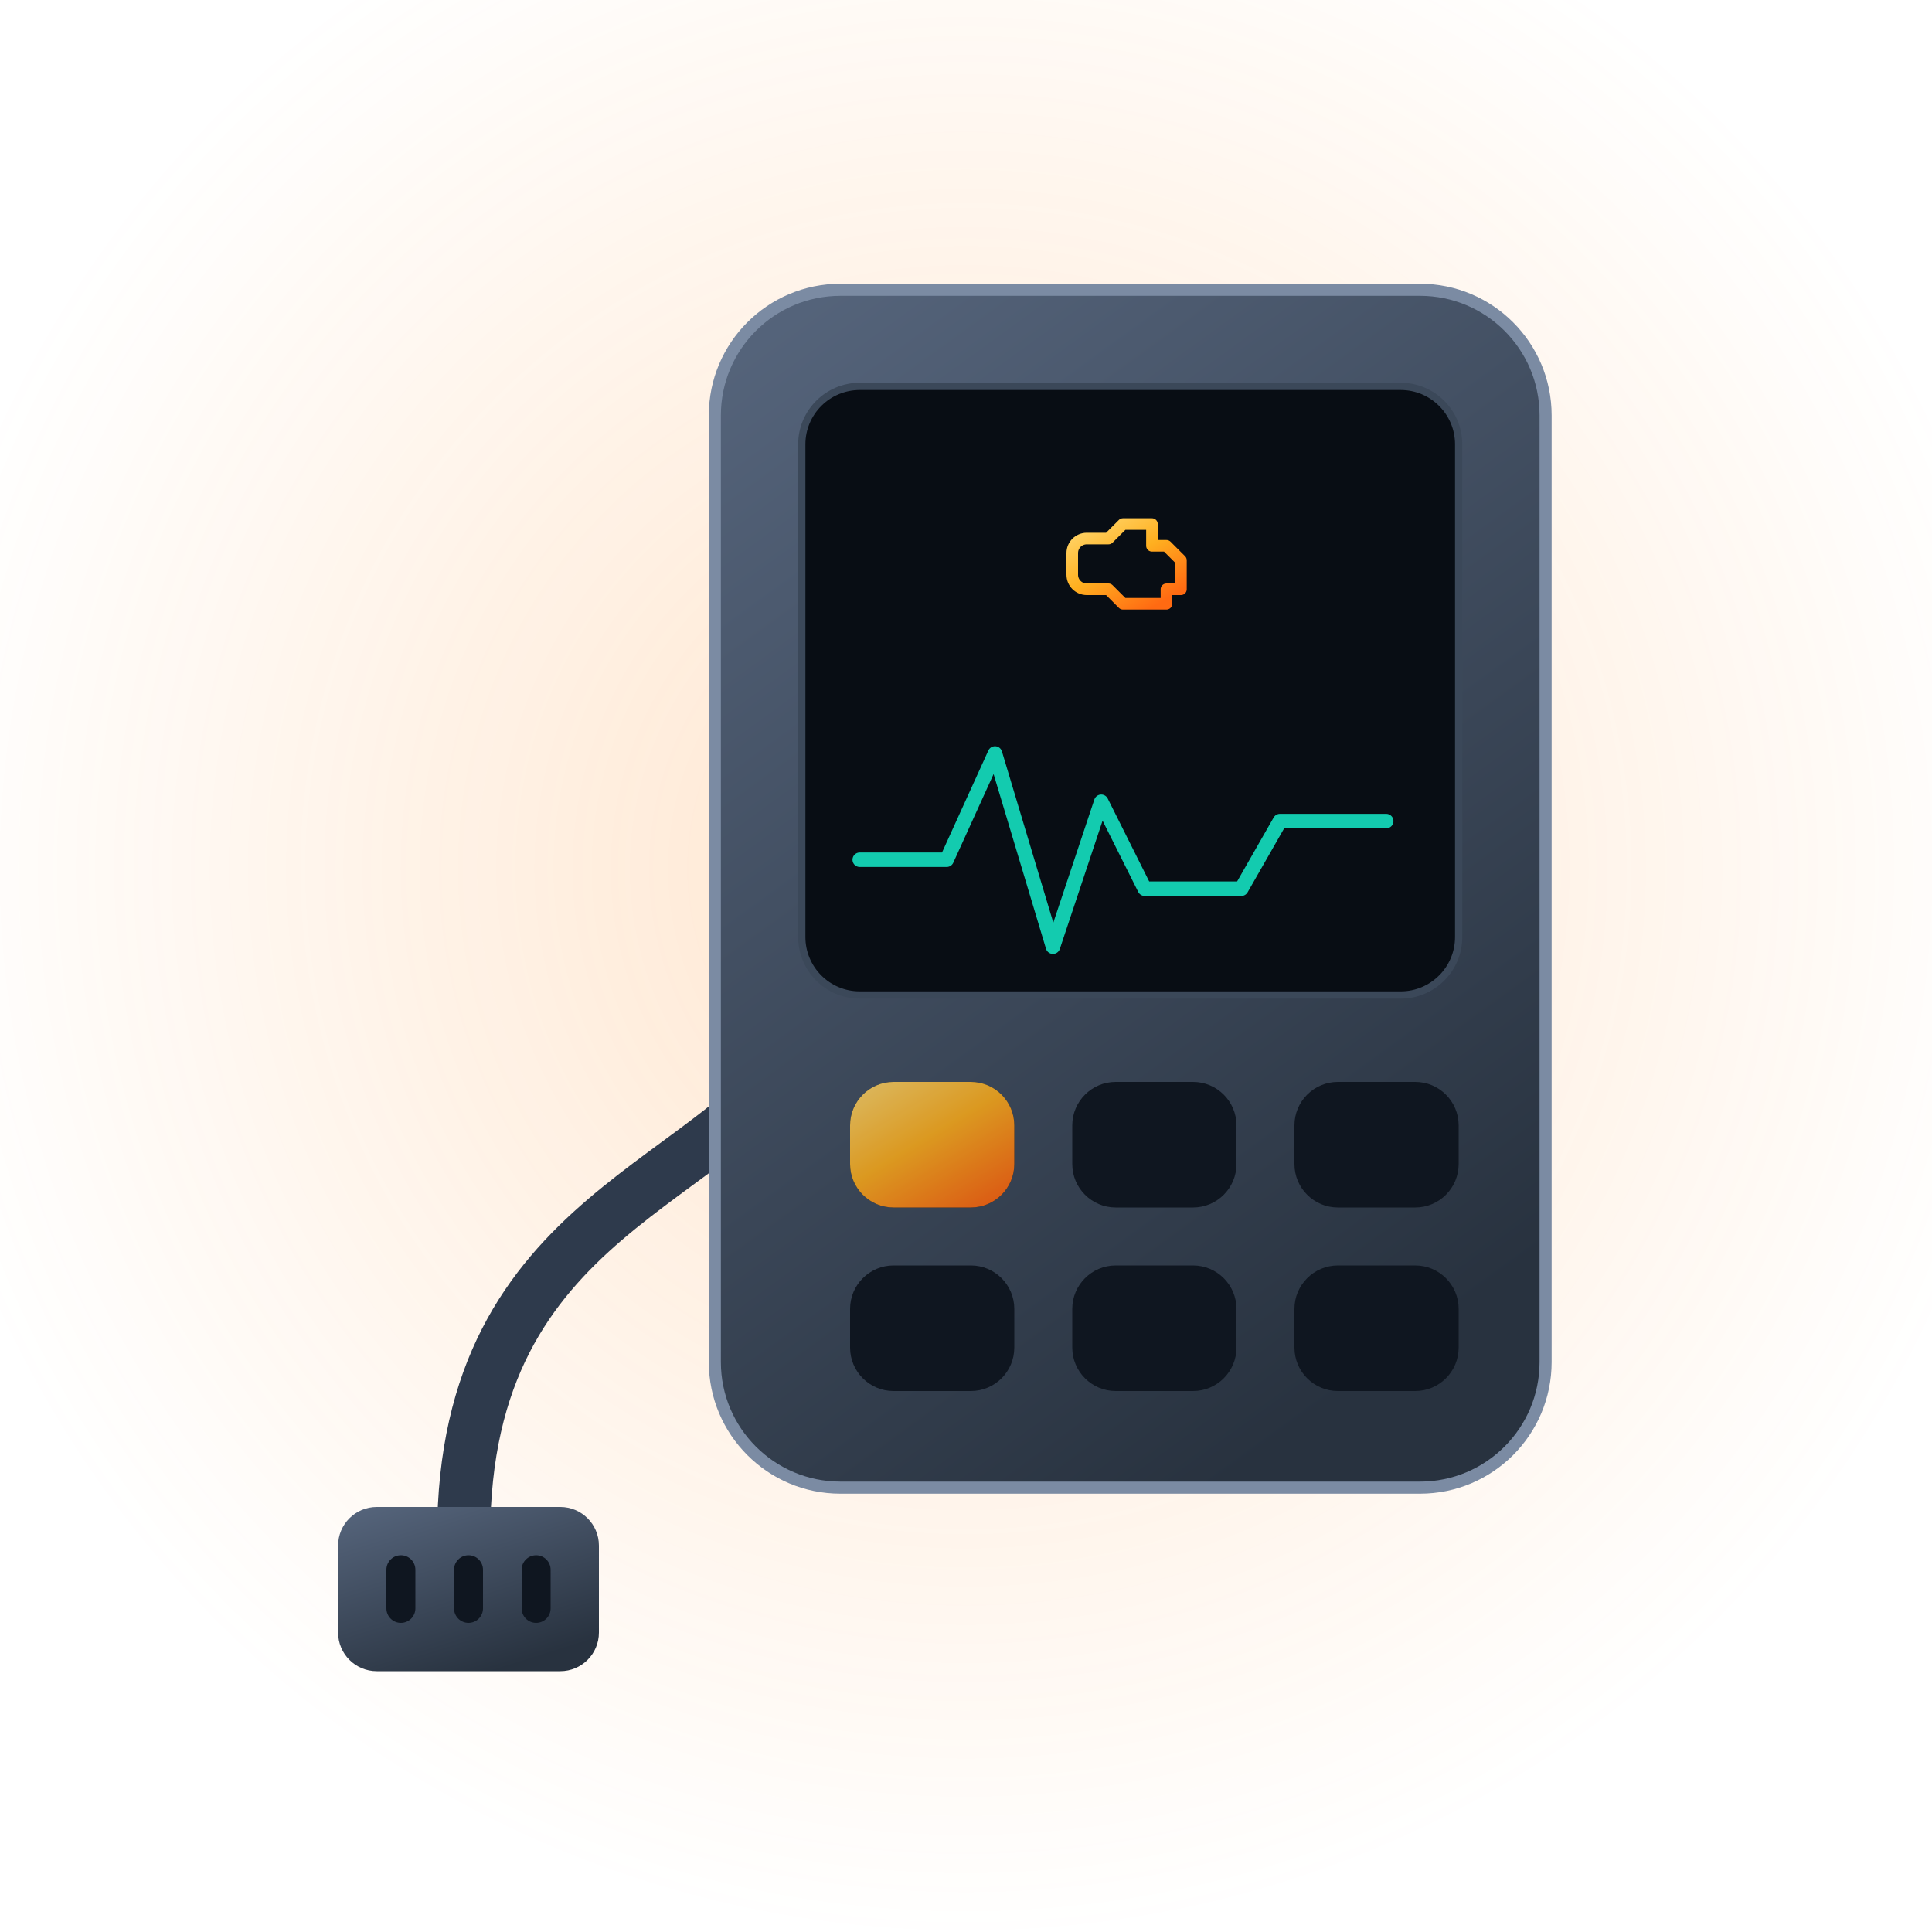
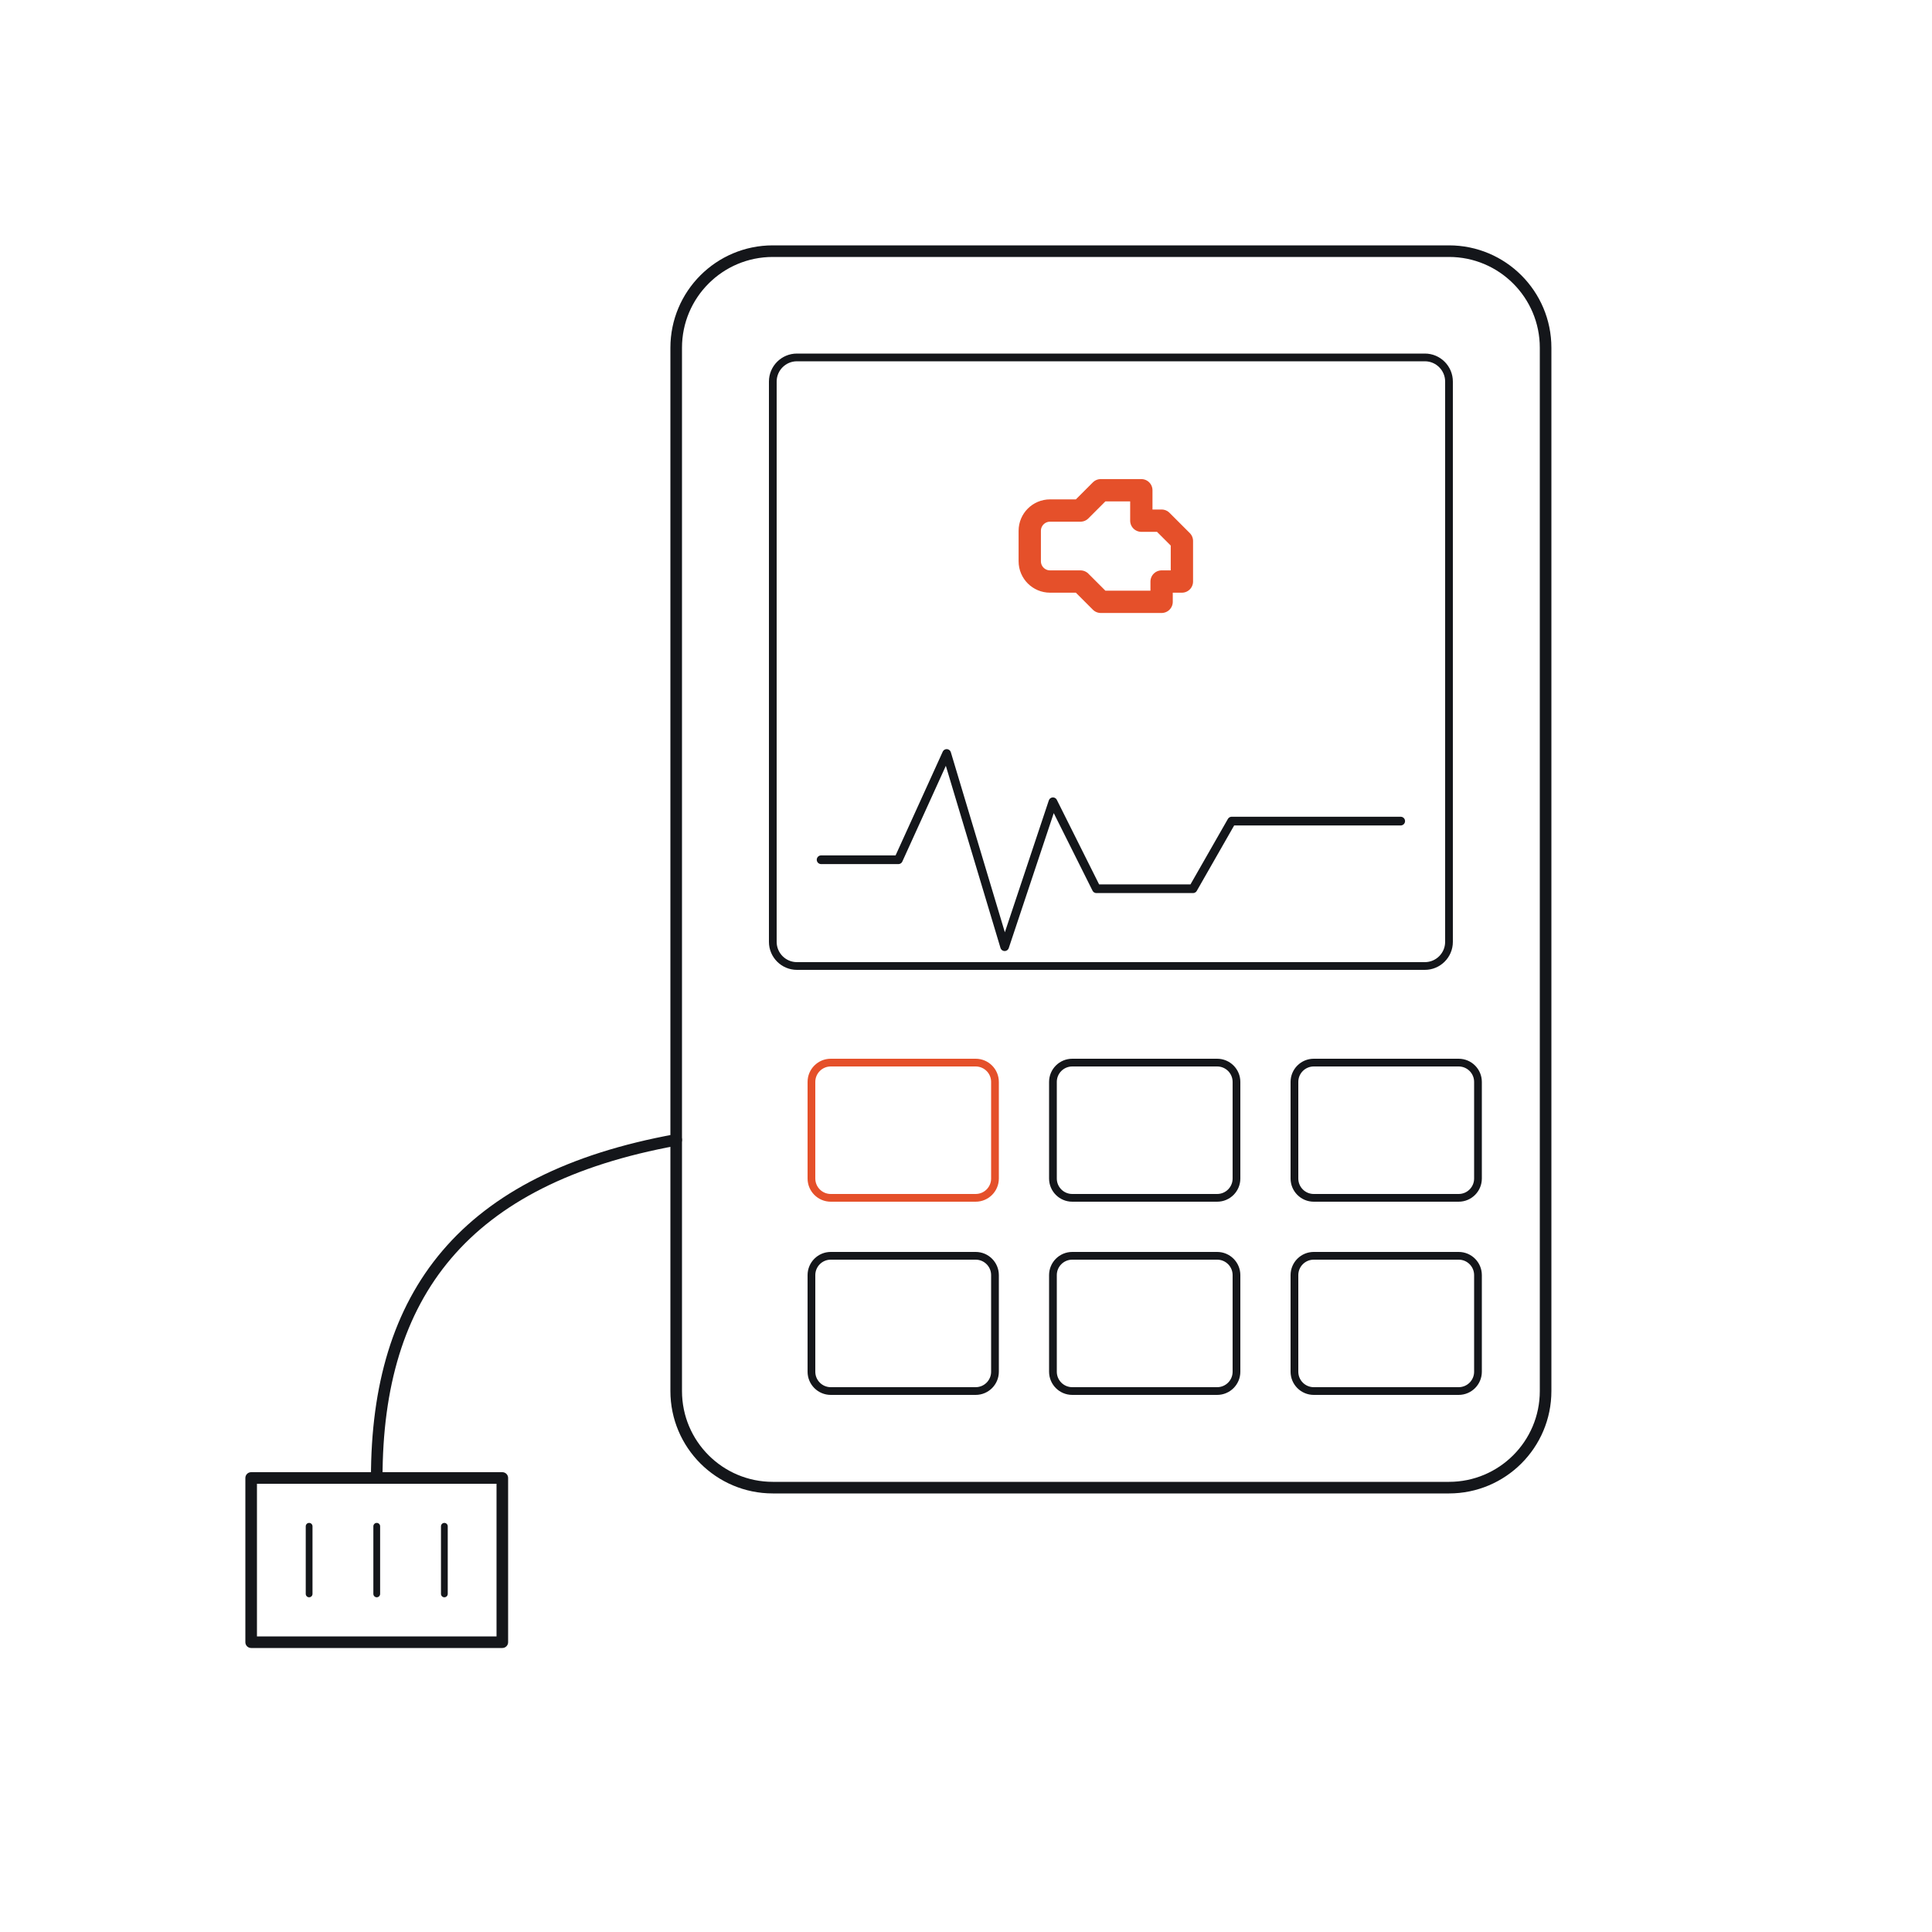
- <svg xmlns="http://www.w3.org/2000/svg" viewBox="0 0 400 400" role="img" aria-label="A diagnostic scan tool plugged into a car">
-   <defs>
-     <linearGradient id="dgA" x1="0" y1="0" x2="0.8" y2="1">
-       <stop offset="0" stop-color="#FFD870" />
-       <stop offset="0.5" stop-color="#FFB020" />
-       <stop offset="1" stop-color="#FF6A12" />
-     </linearGradient>
-     <linearGradient id="dgS" x1="0.1" y1="0" x2="0.6" y2="1">
-       <stop offset="0" stop-color="#55647B" />
-       <stop offset="1" stop-color="#28323F" />
-     </linearGradient>
-     <radialGradient id="dgG" cx="0.5" cy="0.45" r="0.55">
-       <stop offset="0" stop-color="#FF8A1E" stop-opacity="0.22" />
-       <stop offset="1" stop-color="#FF8A1E" stop-opacity="0" />
-     </radialGradient>
-   </defs>
-   <rect width="400" height="400" fill="url(#dgG)" />
-   <path d="M96,318 C96,250 150,246 168,214" fill="none" stroke="#2E3A4C" stroke-width="11" stroke-linecap="round" />
-   <rect x="70" y="312" width="54" height="34" rx="8" fill="url(#dgS)" />
-   <g fill="#0F1620">
-     <rect x="80" y="322" width="6" height="14" rx="3" />
-     <rect x="94" y="322" width="6" height="14" rx="3" />
-     <rect x="108" y="322" width="6" height="14" rx="3" />
+ <svg xmlns="http://www.w3.org/2000/svg" viewBox="0 0 400 400" role="img" aria-label="Line drawing of a diagnostic scan tool plugged into a car">
+   <g fill="none" stroke="#14161A" stroke-width="2.4" stroke-linecap="round" stroke-linejoin="round">
+     <rect x="140" y="52" width="180" height="256" rx="20" />
+     <rect x="160" y="74" width="140" height="126" rx="5" stroke-width="1.6" />
+     <g stroke="#E5502A" stroke-width="2.2" transform="translate(230 112) scale(2.1) translate(-12 -12)">
+       <path d="M6,9h3l2-2h4v3h2l2,2v4h-2v2h-6l-2-2H6a2,2 0 0 1 -2,-2v-3a2,2 0 0 1 2,-2z" />
+     </g>
+     <path stroke-width="1.8" d="M170,178 h16 l10,-22 l12,40 l10,-30 l9,18 h20 l8,-14 h35" />
+     <g stroke-width="1.6">
+       <rect x="168" y="220" width="38" height="28" rx="4" stroke="#E5502A" />
+       <rect x="218" y="220" width="38" height="28" rx="4" stroke="#14161A" />
+       <rect x="268" y="220" width="38" height="28" rx="4" stroke="#14161A" />
+       <rect x="168" y="260" width="38" height="28" rx="4" stroke="#14161A" />
+       <rect x="218" y="260" width="38" height="28" rx="4" stroke="#14161A" />
+       <rect x="268" y="260" width="38" height="28" rx="4" stroke="#14161A" />
+     </g>
+     <path d="M140,236 C96,244 78,268 78,306" />
+     <path d="M52,306 h52 v34 h-52 Z" />
+     <g stroke-width="1.4">
+       <path d="M64,316 v14" />
+       <path d="M78,316 v14" />
+       <path d="M92,316 v14" />
+     </g>
  </g>
-   <rect x="148" y="60" width="172" height="248" rx="26" fill="url(#dgS)" />
-   <rect x="148" y="60" width="172" height="248" rx="26" fill="none" stroke="#7B8BA3" stroke-width="2.5" />
-   <rect x="166" y="80" width="136" height="126" rx="12" fill="#080D14" />
-   <rect x="166" y="80" width="136" height="126" rx="12" fill="none" stroke="#3B4859" stroke-width="1.5" />
-   <g transform="translate(234 116) scale(1.5) translate(-12 -12)">
-     <path d="M6,9h3l2-2h4v3h2l2,2v4h-2v2h-6l-2-2H6a2,2 0 0 1 -2,-2v-3a2,2 0 0 1 2,-2z" fill="none" stroke="url(#dgA)" stroke-width="1.6" stroke-linejoin="round" />
-   </g>
-   <path d="M178,178 h18 l10,-22 l12,40 l10,-30 l9,18 h20 l8,-14 h22" fill="none" stroke="#14E0C0" stroke-width="3" stroke-linecap="round" stroke-linejoin="round" opacity="0.9" />
-   <rect x="176" y="224" width="34" height="26" rx="9" fill="#0F1620" />
-   <rect x="222" y="224" width="34" height="26" rx="9" fill="#0F1620" />
-   <rect x="268" y="224" width="34" height="26" rx="9" fill="#0F1620" />
-   <rect x="176" y="262" width="34" height="26" rx="9" fill="#0F1620" />
-   <rect x="222" y="262" width="34" height="26" rx="9" fill="#0F1620" />
-   <rect x="268" y="262" width="34" height="26" rx="9" fill="#0F1620" />
-   <rect x="176" y="224" width="34" height="26" rx="9" fill="url(#dgA)" opacity="0.85" />
</svg>
